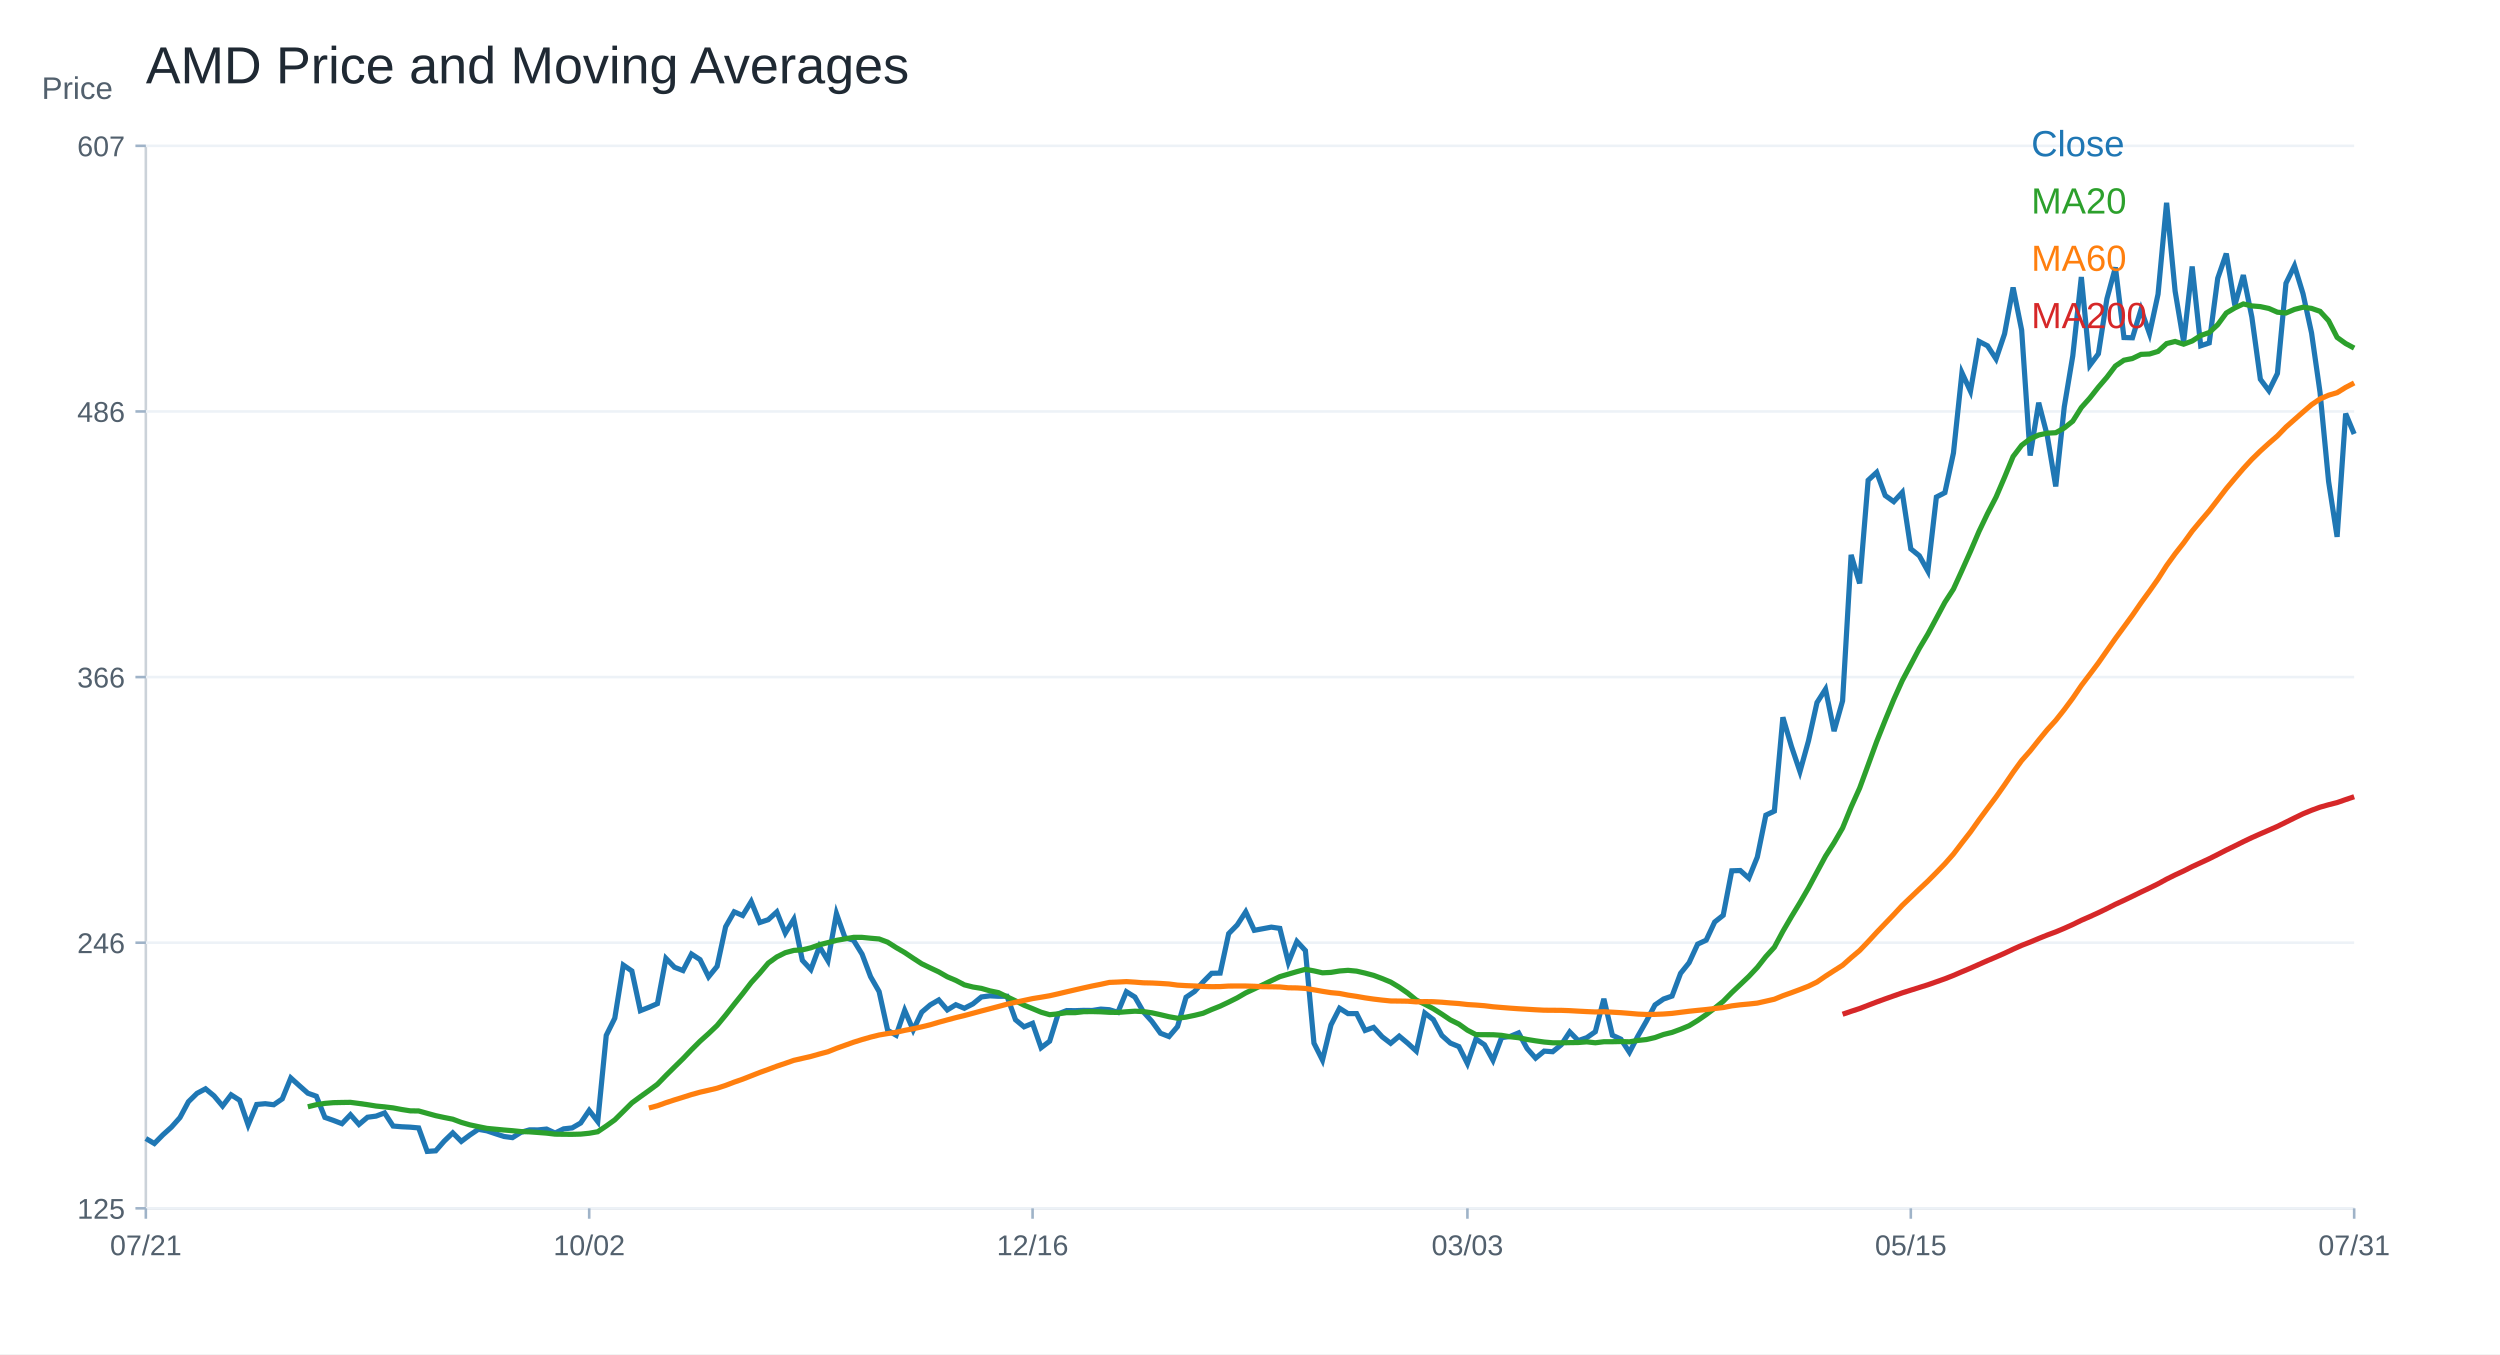
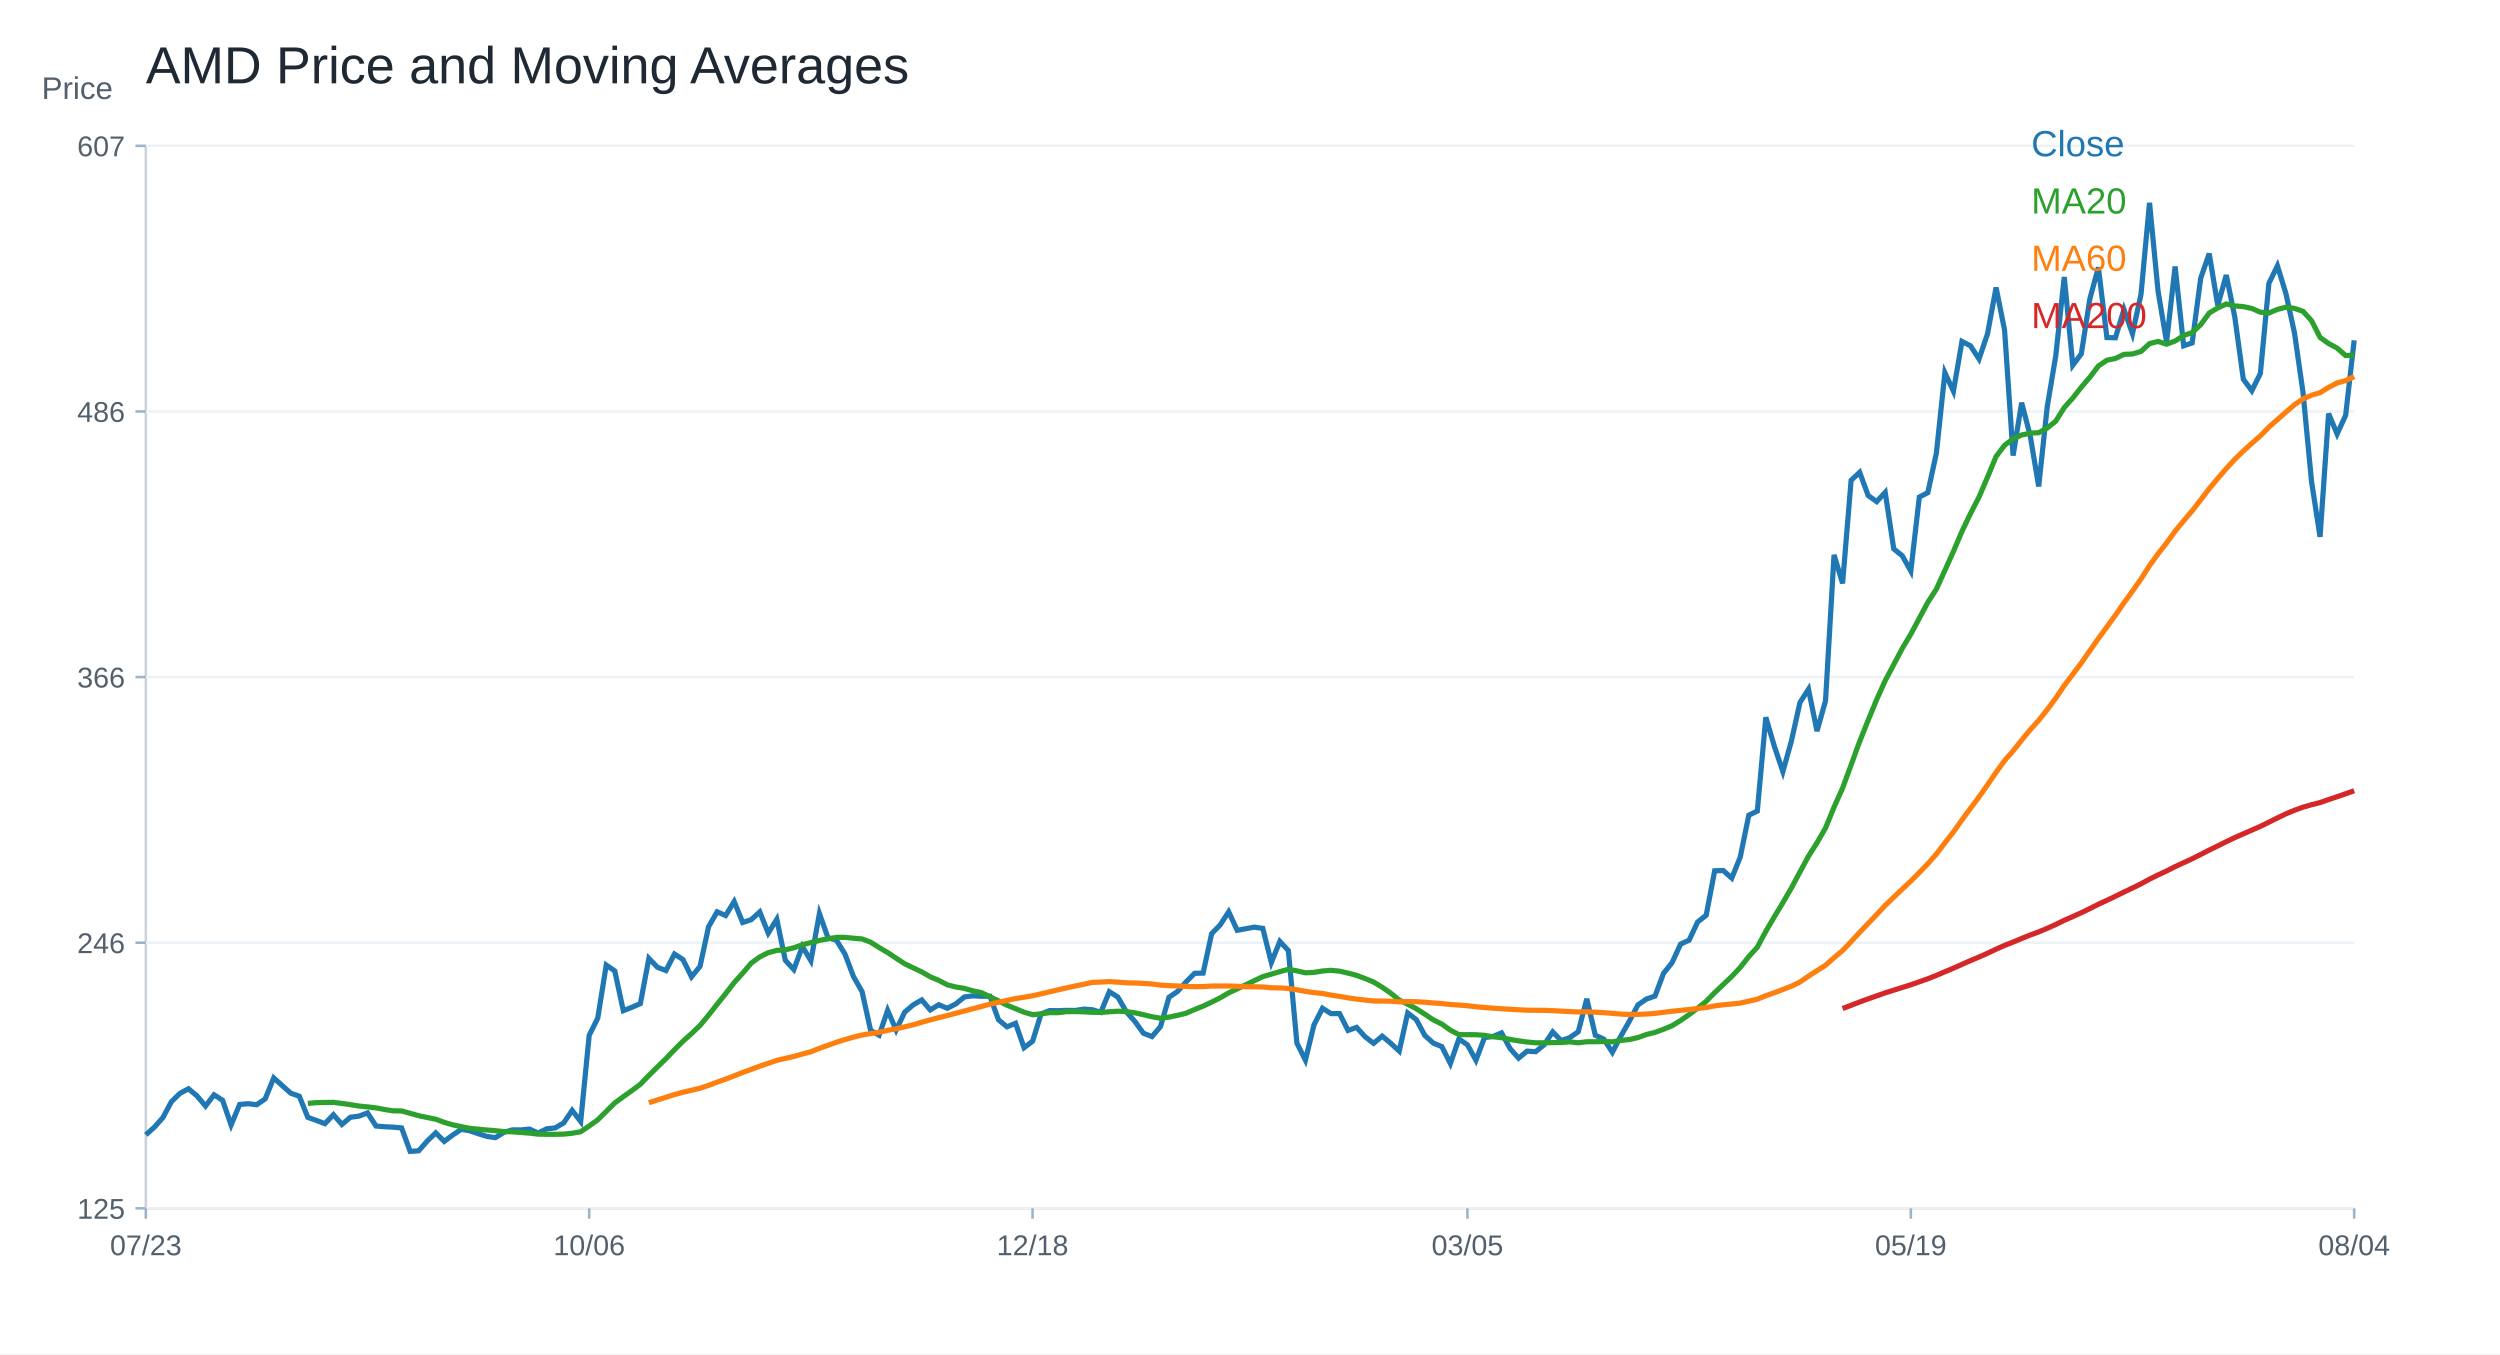
<svg xmlns="http://www.w3.org/2000/svg" width="960" height="520" viewBox="0 0 960 520">
  <rect width="100%" height="100%" fill="white" />
  <text x="56.00" y="32.00" font-size="20" font-family="Arial" fill="#1f2933" text-anchor="start">AMD Price and Moving Averages</text>
  <line x1="56" y1="464" x2="904" y2="464" stroke="#cbd2d9" />
  <line x1="56" y1="56" x2="56" y2="464" stroke="#cbd2d9" />
  <text x="16.00" y="38.00" font-size="12" font-family="Arial" fill="#52606d" text-anchor="start">Price</text>
  <line x1="56" y1="464.00" x2="904" y2="464.00" stroke="#edf2f7" />
  <line x1="52" y1="464.00" x2="56" y2="464.00" stroke="#9fb3c8" />
  <text x="48.00" y="468.00" font-size="11" font-family="Arial" fill="#52606d" text-anchor="end">125</text>
  <line x1="56" y1="362.00" x2="904" y2="362.00" stroke="#edf2f7" />
  <line x1="52" y1="362.00" x2="56" y2="362.00" stroke="#9fb3c8" />
  <text x="48.00" y="366.00" font-size="11" font-family="Arial" fill="#52606d" text-anchor="end">246</text>
  <line x1="56" y1="260.00" x2="904" y2="260.00" stroke="#edf2f7" />
  <line x1="52" y1="260.00" x2="56" y2="260.00" stroke="#9fb3c8" />
  <text x="48.00" y="264.00" font-size="11" font-family="Arial" fill="#52606d" text-anchor="end">366</text>
  <line x1="56" y1="158.00" x2="904" y2="158.00" stroke="#edf2f7" />
  <line x1="52" y1="158.00" x2="56" y2="158.00" stroke="#9fb3c8" />
  <text x="48.00" y="162.00" font-size="11" font-family="Arial" fill="#52606d" text-anchor="end">486</text>
  <line x1="56" y1="56.00" x2="904" y2="56.00" stroke="#edf2f7" />
  <line x1="52" y1="56.00" x2="56" y2="56.00" stroke="#9fb3c8" />
  <text x="48.00" y="60.00" font-size="11" font-family="Arial" fill="#52606d" text-anchor="end">607</text>
  <line x1="56.00" y1="464" x2="56.00" y2="468" stroke="#9fb3c8" />
-   <text x="56.00" y="482.00" font-size="11" font-family="Arial" fill="#52606d" text-anchor="middle">07/21</text>
+   <text x="56.00" y="482.00" font-size="11" font-family="Arial" fill="#52606d" text-anchor="middle">07/23</text>
  <line x1="226.25" y1="464" x2="226.25" y2="468" stroke="#9fb3c8" />
-   <text x="226.25" y="482.00" font-size="11" font-family="Arial" fill="#52606d" text-anchor="middle">10/02</text>
+   <text x="226.25" y="482.00" font-size="11" font-family="Arial" fill="#52606d" text-anchor="middle">10/06</text>
  <line x1="396.51" y1="464" x2="396.51" y2="468" stroke="#9fb3c8" />
-   <text x="396.51" y="482.00" font-size="11" font-family="Arial" fill="#52606d" text-anchor="middle">12/16</text>
+   <text x="396.51" y="482.00" font-size="11" font-family="Arial" fill="#52606d" text-anchor="middle">12/18</text>
  <line x1="563.49" y1="464" x2="563.49" y2="468" stroke="#9fb3c8" />
-   <text x="563.49" y="482.00" font-size="11" font-family="Arial" fill="#52606d" text-anchor="middle">03/03</text>
+   <text x="563.49" y="482.00" font-size="11" font-family="Arial" fill="#52606d" text-anchor="middle">03/05</text>
  <line x1="733.75" y1="464" x2="733.75" y2="468" stroke="#9fb3c8" />
-   <text x="733.75" y="482.00" font-size="11" font-family="Arial" fill="#52606d" text-anchor="middle">05/15</text>
+   <text x="733.75" y="482.00" font-size="11" font-family="Arial" fill="#52606d" text-anchor="middle">05/19</text>
  <line x1="904.00" y1="464" x2="904.00" y2="468" stroke="#9fb3c8" />
-   <text x="904.00" y="482.00" font-size="11" font-family="Arial" fill="#52606d" text-anchor="middle">07/31</text>
-   <polyline fill="none" stroke="#1f77b4" stroke-width="2" points="56.00,437.18 59.27,439.11 62.55,435.78 65.82,432.84 69.10,429.15 72.37,423.05 75.64,419.85 78.92,418.10 82.19,420.81 85.47,424.72 88.74,420.41 92.02,422.50 95.29,431.99 98.56,424.12 101.84,423.82 105.11,424.22 108.39,421.96 111.66,413.93 114.93,416.88 118.21,419.79 121.48,420.95 124.76,429.08 128.03,430.23 131.31,431.49 134.58,428.06 137.85,431.78 141.13,429.02 144.40,428.59 147.68,427.36 150.95,432.40 154.22,432.67 157.50,432.83 160.77,433.12 164.05,442.14 167.32,441.91 170.59,438.18 173.87,435.02 177.14,438.30 180.42,435.84 183.69,433.65 186.97,434.24 190.24,435.34 193.51,436.40 196.79,436.85 200.06,434.81 203.34,433.87 206.61,433.89 209.88,433.56 213.16,435.09 216.43,433.48 219.71,433.12 222.98,431.23 226.25,426.39 229.53,430.67 232.80,397.58 236.08,390.97 239.35,370.59 242.63,372.85 245.90,388.10 249.17,386.81 252.45,385.39 255.72,368.01 259.00,371.43 262.27,372.69 265.54,366.35 268.82,368.49 272.09,375.10 275.37,371.07 278.64,355.87 281.92,350.15 285.19,351.56 288.46,346.20 291.74,354.24 295.01,353.16 298.29,350.17 301.56,358.30 304.83,352.98 308.11,368.77 311.38,372.30 314.66,363.45 317.93,368.92 321.20,350.81 324.48,360.08 327.75,361.05 331.03,366.38 334.30,375.05 337.58,380.77 340.85,395.62 344.12,397.52 347.40,387.97 350.67,395.53 353.95,388.66 357.22,385.87 360.49,383.98 363.77,387.81 367.04,385.81 370.32,387.18 373.59,385.50 376.86,382.83 380.14,382.40 383.41,382.57 386.69,382.56 389.96,391.59 393.24,394.30 396.51,392.95 399.78,402.33 403.06,399.83 406.33,389.34 409.61,388.06 412.88,388.10 416.15,387.98 419.43,388.02 422.70,387.50 425.98,387.73 429.25,388.73 432.53,380.83 435.80,382.86 439.07,388.56 442.35,392.23 445.62,396.76 448.90,398.04 452.17,394.21 455.44,382.95 458.72,380.72 461.99,377.06 465.27,373.75 468.54,373.67 471.81,358.52 475.09,355.18 478.36,350.14 481.64,357.24 484.91,356.63 488.19,356.02 491.46,356.50 494.73,369.59 498.01,361.51 501.28,365.03 504.56,400.57 507.83,407.08 511.10,393.57 514.38,387.17 517.65,389.23 520.93,389.22 524.20,395.69 527.47,394.52 530.75,398.12 534.02,400.63 537.30,397.87 540.57,400.60 543.85,403.61 547.12,389.00 550.39,391.52 553.67,397.61 556.94,400.55 560.22,401.90 563.49,408.40 566.76,398.97 570.04,401.19 573.31,407.14 576.59,398.46 579.86,397.99 583.14,396.63 586.41,402.64 589.68,406.33 592.96,403.63 596.23,403.86 599.51,401.19 602.78,396.26 606.05,399.60 609.33,398.46 612.60,396.18 615.88,383.55 619.15,397.53 622.42,399.04 625.70,404.08 628.97,397.82 632.25,392.07 635.52,385.89 638.80,383.62 642.07,382.48 645.34,373.76 648.62,369.67 651.89,362.55 655.17,361.03 658.44,354.05 661.71,351.46 664.99,334.39 668.26,334.28 671.54,337.20 674.81,329.11 678.08,313.03 681.36,311.45 684.63,275.44 687.91,286.61 691.18,296.29 694.46,284.51 697.73,269.78 701.00,264.65 704.28,280.75 707.55,269.12 710.83,213.07 714.10,224.03 717.37,184.42 720.65,181.37 723.92,190.27 727.20,192.63 730.47,189.07 733.75,210.77 737.02,213.41 740.29,219.29 743.57,190.87 746.84,189.17 750.12,173.98 753.39,143.14 756.66,150.22 759.94,131.11 763.21,132.79 766.49,137.85 769.76,128.18 773.03,110.40 776.31,126.77 779.58,174.94 782.86,154.64 786.13,167.20 789.41,186.79 792.68,156.23 795.95,136.63 799.23,106.38 802.50,140.26 805.78,135.86 809.05,114.76 812.32,102.68 815.60,129.61 818.87,129.71 822.15,118.83 825.42,128.15 828.69,112.97 831.97,77.86 835.24,111.79 838.52,131.33 841.79,102.32 845.07,132.78 848.34,131.68 851.61,106.84 854.89,97.37 858.16,117.29 861.44,105.64 864.71,121.74 867.98,145.64 871.26,150.03 874.53,143.41 877.81,108.78 881.08,102.08 884.36,112.80 887.63,127.83 890.90,150.72 894.18,184.90 897.45,206.15 900.73,158.82 904.00,166.65" />
+   <text x="904.00" y="482.00" font-size="11" font-family="Arial" fill="#52606d" text-anchor="middle">08/04</text>
+   <polyline fill="none" stroke="#1f77b4" stroke-width="2" points="56.00,435.78 59.27,432.84 62.55,429.15 65.82,423.05 69.10,419.85 72.37,418.10 75.64,420.81 78.92,424.72 82.19,420.41 85.47,422.50 88.74,431.99 92.02,424.12 95.29,423.82 98.56,424.22 101.84,421.96 105.11,413.93 108.39,416.88 111.66,419.79 114.93,420.95 118.21,429.08 121.48,430.23 124.76,431.49 128.03,428.06 131.31,431.78 134.58,429.02 137.85,428.59 141.13,427.36 144.40,432.40 147.68,432.67 150.95,432.83 154.22,433.12 157.50,442.14 160.77,441.91 164.05,438.18 167.32,435.02 170.59,438.30 173.87,435.84 177.14,433.65 180.42,434.24 183.69,435.34 186.97,436.40 190.24,436.85 193.51,434.81 196.79,433.87 200.06,433.89 203.34,433.56 206.61,435.09 209.88,433.48 213.16,433.12 216.43,431.23 219.71,426.39 222.98,430.67 226.25,397.58 229.53,390.97 232.80,370.59 236.08,372.85 239.35,388.10 242.63,386.81 245.90,385.39 249.17,368.01 252.45,371.43 255.72,372.69 259.00,366.35 262.27,368.49 265.54,375.10 268.82,371.07 272.09,355.87 275.37,350.15 278.64,351.56 281.92,346.20 285.19,354.24 288.46,353.16 291.74,350.17 295.01,358.30 298.29,352.98 301.56,368.77 304.83,372.30 308.11,363.45 311.38,368.92 314.66,350.81 317.93,360.08 321.20,361.05 324.48,366.38 327.75,375.05 331.03,380.77 334.30,395.62 337.58,397.52 340.85,387.97 344.12,395.53 347.40,388.66 350.67,385.87 353.95,383.98 357.22,387.81 360.49,385.81 363.77,387.18 367.04,385.50 370.32,382.83 373.59,382.40 376.86,382.57 380.14,382.56 383.41,391.59 386.69,394.30 389.96,392.95 393.24,402.33 396.51,399.83 399.78,389.34 403.06,388.06 406.33,388.10 409.61,387.98 412.88,388.02 416.15,387.50 419.43,387.73 422.70,388.73 425.98,380.83 429.25,382.86 432.53,388.56 435.80,392.23 439.07,396.76 442.35,398.04 445.62,394.21 448.90,382.95 452.17,380.72 455.44,377.06 458.72,373.75 461.99,373.67 465.27,358.52 468.54,355.18 471.81,350.14 475.09,357.24 478.36,356.63 481.64,356.02 484.91,356.50 488.19,369.59 491.46,361.51 494.73,365.03 498.01,400.57 501.28,407.08 504.56,393.57 507.83,387.17 511.10,389.23 514.38,389.22 517.65,395.69 520.93,394.52 524.20,398.12 527.47,400.63 530.75,397.87 534.02,400.60 537.30,403.61 540.57,389.00 543.85,391.52 547.12,397.61 550.39,400.55 553.67,401.90 556.94,408.40 560.22,398.97 563.49,401.19 566.76,407.14 570.04,398.46 573.31,397.99 576.59,396.63 579.86,402.64 583.14,406.33 586.41,403.63 589.68,403.86 592.96,401.19 596.23,396.26 599.51,399.60 602.78,398.46 606.05,396.18 609.33,383.55 612.60,397.53 615.88,399.04 619.15,404.08 622.42,397.82 625.70,392.07 628.97,385.89 632.25,383.62 635.52,382.48 638.80,373.76 642.07,369.67 645.34,362.55 648.62,361.03 651.89,354.05 655.17,351.46 658.44,334.39 661.71,334.28 664.99,337.20 668.26,329.11 671.54,313.03 674.81,311.45 678.08,275.44 681.36,286.61 684.63,296.29 687.91,284.51 691.18,269.78 694.46,264.65 697.73,280.75 701.00,269.12 704.28,213.07 707.55,224.03 710.83,184.42 714.10,181.37 717.37,190.27 720.65,192.63 723.92,189.07 727.20,210.77 730.47,213.41 733.75,219.29 737.02,190.87 740.29,189.17 743.57,173.98 746.84,143.14 750.12,150.22 753.39,131.11 756.66,132.79 759.94,137.85 763.21,128.18 766.49,110.40 769.76,126.77 773.03,174.94 776.31,154.64 779.58,167.20 782.86,186.79 786.13,156.23 789.41,136.63 792.68,106.38 795.95,140.26 799.23,135.86 802.50,114.76 805.78,102.68 809.05,129.61 812.32,129.71 815.60,118.83 818.87,128.15 822.15,112.97 825.42,77.86 828.69,111.79 831.97,131.33 835.24,102.32 838.52,132.78 841.79,131.68 845.07,106.84 848.34,97.37 851.61,117.29 854.89,105.64 858.16,121.74 861.44,145.64 864.71,150.03 867.98,143.41 871.26,108.78 874.53,102.08 877.81,112.80 881.08,127.83 884.36,150.72 887.63,184.90 890.90,206.15 894.18,158.82 897.45,166.65 900.73,159.46 904.00,130.69" />
  <text x="780.00" y="60.00" font-size="14" font-family="Arial" fill="#1f77b4" text-anchor="start">Close</text>
-   <polyline fill="none" stroke="#2ca02c" stroke-width="2" points="118.21,425.01 121.48,424.20 124.76,423.70 128.03,423.42 131.31,423.35 134.58,423.30 137.85,423.73 141.13,424.19 144.40,424.72 147.68,425.04 150.95,425.43 154.22,426.04 157.50,426.56 160.77,426.61 164.05,427.52 167.32,428.42 170.59,429.12 173.87,429.77 177.14,430.99 180.42,431.94 183.69,432.63 186.97,433.30 190.24,433.61 193.51,433.92 196.79,434.19 200.06,434.52 203.34,434.63 206.61,434.87 209.88,435.12 213.16,435.51 216.43,435.56 219.71,435.58 222.98,435.50 226.25,435.17 229.53,434.59 232.80,432.38 236.08,430.02 239.35,426.79 242.63,423.52 245.90,421.13 249.17,418.79 252.45,416.35 255.72,412.98 259.00,409.73 262.27,406.53 265.54,403.10 268.82,399.83 272.09,396.90 275.37,393.77 278.64,389.81 281.92,385.64 285.19,381.57 288.46,377.31 291.74,373.71 295.01,369.83 298.29,367.46 301.56,365.83 304.83,364.95 308.11,364.74 311.38,363.95 314.66,362.78 317.93,361.96 321.20,361.10 324.48,360.53 327.75,359.95 331.03,359.95 334.30,360.28 337.58,360.56 340.85,361.79 344.12,363.87 347.40,365.77 350.67,367.96 353.95,370.09 357.22,371.67 360.49,373.21 363.77,375.09 367.04,376.47 370.32,378.18 373.59,379.01 376.86,379.54 380.14,380.49 383.41,381.17 386.69,382.76 389.96,384.33 393.24,386.00 396.51,387.32 399.78,388.69 403.06,389.64 406.33,389.33 409.61,388.85 412.88,388.86 416.15,388.48 419.43,388.45 422.70,388.53 425.98,388.72 429.25,388.77 432.53,388.52 435.80,388.30 439.07,388.45 442.35,388.92 445.62,389.64 448.90,390.42 452.17,391.00 455.44,390.57 458.72,389.89 461.99,389.09 465.27,387.66 468.54,386.36 471.81,384.81 475.09,383.17 478.36,381.27 481.64,379.74 484.91,378.17 488.19,376.59 491.46,375.03 494.73,374.07 498.01,373.11 501.28,372.22 504.56,372.82 507.83,373.56 511.10,373.40 514.38,372.86 517.65,372.61 520.93,372.92 524.20,373.67 527.47,374.54 530.75,375.76 534.02,377.11 537.30,379.08 540.57,381.35 543.85,384.02 547.12,385.61 550.39,387.35 553.67,389.43 556.94,391.63 560.22,393.25 563.49,395.59 566.76,397.29 570.04,397.32 573.31,397.33 576.59,397.57 579.86,398.11 583.14,398.48 586.41,399.15 589.68,399.68 592.96,400.14 596.23,400.43 599.51,400.45 602.78,400.37 606.05,400.32 609.33,400.07 612.60,400.43 615.88,400.03 619.15,400.02 622.42,399.95 625.70,400.06 628.97,399.53 632.25,399.18 635.52,398.42 638.80,397.24 642.07,396.44 645.34,395.23 648.62,393.88 651.89,391.88 655.17,389.61 658.44,387.13 661.71,384.51 664.99,381.17 668.26,378.08 671.54,374.96 674.81,371.49 678.08,367.33 681.36,363.73 684.63,357.62 687.91,352.00 691.18,346.61 694.46,340.95 697.73,334.83 701.00,328.77 704.28,323.62 707.55,317.96 710.83,309.92 714.10,302.64 717.37,293.73 720.65,284.75 723.92,276.56 727.20,268.62 730.47,261.35 733.75,255.18 737.02,248.99 740.29,243.50 743.57,237.39 746.84,231.28 750.12,226.20 753.39,219.03 756.66,211.73 759.94,204.06 763.21,197.21 766.49,190.87 769.76,183.24 773.03,175.30 776.31,170.99 779.58,168.53 782.86,167.04 786.13,166.34 789.41,166.16 792.68,164.34 795.95,161.72 799.23,156.50 802.50,152.84 805.78,148.67 809.05,144.86 812.32,140.54 815.60,138.32 818.87,137.65 822.15,136.08 825.42,135.93 828.69,134.94 831.97,131.94 835.24,131.12 838.52,132.17 841.79,130.95 845.07,128.84 848.34,127.69 851.61,124.67 854.89,120.20 858.16,118.25 861.44,116.71 864.71,117.47 867.98,117.74 871.26,118.45 874.53,119.88 877.81,120.19 881.08,118.81 884.36,117.97 887.63,118.42 890.90,119.55 894.18,123.14 897.45,129.56 900.73,131.91 904.00,133.67" />
+   <polyline fill="none" stroke="#2ca02c" stroke-width="2" points="118.21,423.70 121.48,423.42 124.76,423.35 128.03,423.30 131.31,423.73 134.58,424.19 137.85,424.72 141.13,425.04 144.40,425.43 147.68,426.04 150.95,426.56 154.22,426.61 157.50,427.52 160.77,428.42 164.05,429.12 167.32,429.77 170.59,430.99 173.87,431.94 177.14,432.63 180.42,433.30 183.69,433.61 186.97,433.92 190.24,434.19 193.51,434.52 196.79,434.63 200.06,434.87 203.34,435.12 206.61,435.51 209.88,435.56 213.16,435.58 216.43,435.50 219.71,435.17 222.98,434.59 226.25,432.38 229.53,430.02 232.80,426.79 236.08,423.52 239.35,421.13 242.63,418.79 245.90,416.35 249.17,412.98 252.45,409.73 255.72,406.53 259.00,403.10 262.27,399.83 265.54,396.90 268.82,393.77 272.09,389.81 275.37,385.64 278.64,381.57 281.92,377.31 285.19,373.71 288.46,369.83 291.74,367.46 295.01,365.83 298.29,364.95 301.56,364.74 304.83,363.95 308.11,362.78 311.38,361.96 314.66,361.10 317.93,360.53 321.20,359.95 324.48,359.95 327.75,360.28 331.03,360.56 334.30,361.79 337.58,363.87 340.85,365.77 344.12,367.96 347.40,370.09 350.67,371.67 353.95,373.21 357.22,375.09 360.49,376.47 363.77,378.18 367.04,379.01 370.32,379.54 373.59,380.49 376.86,381.17 380.14,382.76 383.41,384.33 386.69,386.00 389.96,387.32 393.24,388.69 396.51,389.64 399.78,389.33 403.06,388.85 406.33,388.86 409.61,388.48 412.88,388.45 416.15,388.53 419.43,388.72 422.70,388.77 425.98,388.52 429.25,388.30 432.53,388.45 435.80,388.92 439.07,389.64 442.35,390.42 445.62,391.00 448.90,390.57 452.17,389.89 455.44,389.09 458.72,387.66 461.99,386.36 465.27,384.81 468.54,383.17 471.81,381.27 475.09,379.74 478.36,378.17 481.64,376.59 484.91,375.03 488.19,374.07 491.46,373.11 494.73,372.22 498.01,372.82 501.28,373.56 504.56,373.40 507.83,372.86 511.10,372.61 514.38,372.92 517.65,373.67 520.93,374.54 524.20,375.76 527.47,377.11 530.75,379.08 534.02,381.35 537.30,384.02 540.57,385.61 543.85,387.35 547.12,389.43 550.39,391.63 553.67,393.25 556.94,395.59 560.22,397.29 563.49,397.32 566.76,397.33 570.04,397.57 573.31,398.11 576.59,398.48 579.86,399.15 583.14,399.68 586.41,400.14 589.68,400.43 592.96,400.45 596.23,400.37 599.51,400.32 602.78,400.07 606.05,400.43 609.33,400.03 612.60,400.02 615.88,399.95 619.15,400.06 622.42,399.53 625.70,399.18 628.97,398.42 632.25,397.24 635.52,396.44 638.80,395.23 642.07,393.88 645.34,391.88 648.62,389.61 651.89,387.13 655.17,384.51 658.44,381.17 661.71,378.08 664.99,374.96 668.26,371.49 671.54,367.33 674.81,363.73 678.08,357.62 681.36,352.00 684.63,346.61 687.91,340.95 691.18,334.83 694.46,328.77 697.73,323.62 701.00,317.96 704.28,309.92 707.55,302.64 710.83,293.73 714.10,284.75 717.37,276.56 720.65,268.62 723.92,261.35 727.20,255.18 730.47,248.99 733.75,243.50 737.02,237.39 740.29,231.28 743.57,226.20 746.84,219.03 750.12,211.73 753.39,204.06 756.66,197.21 759.94,190.87 763.21,183.24 766.49,175.30 769.76,170.99 773.03,168.53 776.31,167.04 779.58,166.34 782.86,166.16 786.13,164.34 789.41,161.72 792.68,156.50 795.95,152.84 799.23,148.67 802.50,144.86 805.78,140.54 809.05,138.32 812.32,137.65 815.60,136.08 818.87,135.93 822.15,134.94 825.42,131.94 828.69,131.12 831.97,132.17 835.24,130.95 838.52,128.84 841.79,127.69 845.07,124.67 848.34,120.20 851.61,118.25 854.89,116.71 858.16,117.47 861.44,117.74 864.71,118.45 867.98,119.88 871.26,120.19 874.53,118.81 877.81,117.97 881.08,118.42 884.36,119.55 887.63,123.14 890.90,129.56 894.18,131.91 897.45,133.67 900.73,136.53 904.00,136.43" />
  <text x="780.00" y="82.00" font-size="14" font-family="Arial" fill="#2ca02c" text-anchor="start">MA20</text>
-   <polyline fill="none" stroke="#ff7f0e" stroke-width="2" points="249.17,425.48 252.45,424.61 255.72,423.43 259.00,422.36 262.27,421.35 265.54,420.31 268.82,419.40 272.09,418.65 275.37,417.87 278.64,416.79 281.92,415.54 285.19,414.40 288.46,413.12 291.74,411.83 295.01,410.65 298.29,409.42 301.56,408.32 304.83,407.17 308.11,406.42 311.38,405.67 314.66,404.74 317.93,403.87 321.20,402.56 324.48,401.39 327.75,400.22 331.03,399.19 334.30,398.25 337.58,397.44 340.85,396.89 344.12,396.40 347.40,395.66 350.67,395.04 353.95,394.30 357.22,393.51 360.49,392.54 363.77,391.64 367.04,390.77 370.32,389.97 373.59,389.09 376.86,388.21 380.14,387.35 383.41,386.49 386.69,385.61 389.96,384.87 393.24,384.16 396.51,383.46 399.78,382.93 403.06,382.37 406.33,381.63 409.61,380.85 412.88,380.09 416.15,379.34 419.43,378.62 422.70,377.97 425.98,377.25 429.25,377.11 432.53,376.94 435.80,377.14 439.07,377.40 442.35,377.47 445.62,377.64 448.90,377.85 452.17,378.29 455.44,378.48 458.72,378.61 461.99,378.79 465.27,378.88 468.54,378.85 471.81,378.64 475.09,378.63 478.36,378.63 481.64,378.73 484.91,378.90 488.19,378.93 491.46,378.99 494.73,379.31 498.01,379.36 501.28,379.56 504.56,380.09 507.83,380.67 511.10,381.18 514.38,381.48 517.65,382.12 520.93,382.61 524.20,383.18 527.47,383.65 530.75,384.04 534.02,384.37 537.30,384.41 540.57,384.46 543.85,384.72 547.12,384.61 550.39,384.66 553.67,384.85 556.94,385.13 560.22,385.36 563.49,385.74 566.76,385.94 570.04,386.20 573.31,386.60 576.59,386.87 579.86,387.13 583.14,387.36 586.41,387.55 589.68,387.75 592.96,387.92 596.23,387.95 599.51,387.97 602.78,388.09 606.05,388.28 609.33,388.45 612.60,388.59 615.88,388.51 619.15,388.68 622.42,388.87 625.70,389.13 628.97,389.41 632.25,389.56 635.52,389.52 638.80,389.38 642.07,389.14 645.34,388.73 648.62,388.32 651.89,387.98 655.17,387.66 658.44,387.27 661.71,386.90 664.99,386.25 668.26,385.84 671.54,385.54 674.81,385.19 678.08,384.45 681.36,383.70 684.63,382.36 687.91,381.19 691.18,379.97 694.46,378.69 697.73,377.10 701.00,374.84 704.28,372.73 707.55,370.66 710.83,367.75 714.10,365.00 717.37,361.59 720.65,358.02 723.92,354.61 727.20,351.19 730.47,347.66 733.75,344.54 737.02,341.42 740.29,338.35 743.57,335.05 746.84,331.68 750.12,327.95 753.39,323.66 756.66,319.46 759.94,314.84 763.21,310.41 766.49,306.02 769.76,301.37 773.03,296.57 776.31,292.05 779.58,288.35 782.86,284.22 786.13,280.23 789.41,276.62 792.68,272.49 795.95,268.08 799.23,263.25 802.50,258.93 805.78,254.55 809.05,249.86 812.32,245.18 815.60,240.72 818.87,236.23 822.15,231.47 825.42,226.98 828.69,222.33 831.97,217.19 835.24,212.66 838.52,208.48 841.79,203.95 845.07,200.00 848.34,196.16 851.61,191.92 854.89,187.64 858.16,183.74 861.44,179.93 864.71,176.38 867.98,173.19 871.26,170.21 874.53,167.38 877.81,164.00 881.08,161.11 884.36,158.22 887.63,155.41 890.90,153.18 894.18,151.76 897.45,150.79 900.73,148.76 904.00,147.05" />
+   <polyline fill="none" stroke="#ff7f0e" stroke-width="2" points="249.17,423.43 252.45,422.36 255.72,421.35 259.00,420.31 262.27,419.40 265.54,418.65 268.82,417.87 272.09,416.79 275.37,415.54 278.64,414.40 281.92,413.12 285.19,411.83 288.46,410.65 291.74,409.42 295.01,408.32 298.29,407.17 301.56,406.42 304.83,405.67 308.11,404.74 311.38,403.87 314.66,402.56 317.93,401.39 321.20,400.22 324.48,399.19 327.75,398.25 331.03,397.44 334.30,396.89 337.58,396.40 340.85,395.66 344.12,395.04 347.40,394.30 350.67,393.51 353.95,392.54 357.22,391.64 360.49,390.77 363.77,389.97 367.04,389.09 370.32,388.21 373.59,387.35 376.86,386.49 380.14,385.61 383.41,384.87 386.69,384.16 389.96,383.46 393.24,382.93 396.51,382.37 399.78,381.63 403.06,380.85 406.33,380.09 409.61,379.34 412.88,378.62 416.15,377.97 419.43,377.25 422.70,377.11 425.98,376.94 429.25,377.14 432.53,377.40 435.80,377.47 439.07,377.64 442.35,377.85 445.62,378.29 448.90,378.48 452.17,378.61 455.44,378.79 458.72,378.88 461.99,378.85 465.27,378.64 468.54,378.63 471.81,378.63 475.09,378.73 478.36,378.90 481.64,378.93 484.91,378.99 488.19,379.31 491.46,379.36 494.73,379.56 498.01,380.09 501.28,380.67 504.56,381.18 507.83,381.48 511.10,382.12 514.38,382.61 517.65,383.18 520.93,383.65 524.20,384.04 527.47,384.37 530.75,384.41 534.02,384.46 537.30,384.72 540.57,384.61 543.85,384.66 547.12,384.85 550.39,385.13 553.67,385.36 556.94,385.74 560.22,385.94 563.49,386.20 566.76,386.60 570.04,386.87 573.31,387.13 576.59,387.36 579.86,387.55 583.14,387.75 586.41,387.92 589.68,387.95 592.96,387.97 596.23,388.09 599.51,388.28 602.78,388.45 606.05,388.59 609.33,388.51 612.60,388.68 615.88,388.87 619.15,389.13 622.42,389.41 625.70,389.56 628.97,389.52 632.25,389.38 635.52,389.14 638.80,388.73 642.07,388.32 645.34,387.98 648.62,387.66 651.89,387.27 655.17,386.90 658.44,386.25 661.71,385.84 664.99,385.54 668.26,385.19 671.54,384.45 674.81,383.70 678.08,382.36 681.36,381.19 684.63,379.97 687.91,378.69 691.18,377.10 694.46,374.84 697.73,372.73 701.00,370.66 704.28,367.75 707.55,365.00 710.83,361.59 714.10,358.02 717.37,354.61 720.65,351.19 723.92,347.66 727.20,344.54 730.47,341.42 733.75,338.35 737.02,335.05 740.29,331.68 743.57,327.95 746.84,323.66 750.12,319.46 753.39,314.84 756.66,310.41 759.94,306.02 763.21,301.37 766.49,296.57 769.76,292.05 773.03,288.35 776.31,284.22 779.58,280.23 782.86,276.62 786.13,272.49 789.41,268.08 792.68,263.25 795.95,258.93 799.23,254.55 802.50,249.86 805.78,245.18 809.05,240.72 812.32,236.23 815.60,231.47 818.87,226.98 822.15,222.33 825.42,217.19 828.69,212.66 831.97,208.48 835.24,203.95 838.52,200.00 841.79,196.16 845.07,191.92 848.34,187.64 851.61,183.74 854.89,179.93 858.16,176.38 861.44,173.19 864.71,170.21 867.98,167.38 871.26,164.00 874.53,161.11 877.81,158.22 881.08,155.41 884.36,153.18 887.63,151.76 890.90,150.79 894.18,148.76 897.45,147.05 900.73,146.16 904.00,144.60" />
  <text x="780.00" y="104.00" font-size="14" font-family="Arial" fill="#ff7f0e" text-anchor="start">MA60</text>
-   <polyline fill="none" stroke="#d62728" stroke-width="2" points="707.55,389.47 710.83,388.35 714.10,387.28 717.37,386.02 720.65,384.76 723.92,383.57 727.20,382.41 730.47,381.26 733.75,380.22 737.02,379.19 740.29,378.16 743.57,377.01 746.84,375.85 750.12,374.56 753.39,373.15 756.66,371.78 759.94,370.32 763.21,368.87 766.49,367.49 769.76,366.05 773.03,364.50 776.31,363.03 779.58,361.76 782.86,360.38 786.13,359.06 789.41,357.85 792.68,356.48 795.95,355.01 799.23,353.40 802.50,351.97 805.78,350.48 809.05,348.89 812.32,347.24 815.60,345.73 818.87,344.16 822.15,342.55 825.42,341.00 828.69,339.39 831.97,337.59 835.24,335.97 838.52,334.45 841.79,332.79 845.07,331.28 848.34,329.76 851.61,328.11 854.89,326.42 858.16,324.84 861.44,323.20 864.71,321.64 867.98,320.19 871.26,318.77 874.53,317.33 877.81,315.71 881.08,314.09 884.36,312.50 887.63,311.15 890.90,309.95 894.18,309.02 897.45,308.19 900.73,307.04 904.00,305.94" />
+   <polyline fill="none" stroke="#d62728" stroke-width="2" points="707.55,387.28 710.83,386.02 714.10,384.76 717.37,383.57 720.65,382.41 723.92,381.26 727.20,380.22 730.47,379.19 733.75,378.16 737.02,377.01 740.29,375.85 743.57,374.56 746.84,373.15 750.12,371.78 753.39,370.32 756.66,368.87 759.94,367.49 763.21,366.05 766.49,364.50 769.76,363.03 773.03,361.76 776.31,360.38 779.58,359.06 782.86,357.85 786.13,356.48 789.41,355.01 792.68,353.40 795.95,351.97 799.23,350.48 802.50,348.89 805.78,347.24 809.05,345.73 812.32,344.16 815.60,342.55 818.87,341.00 822.15,339.39 825.42,337.59 828.69,335.97 831.97,334.45 835.24,332.79 838.52,331.28 841.79,329.76 845.07,328.11 848.34,326.42 851.61,324.84 854.89,323.20 858.16,321.64 861.44,320.19 864.71,318.77 867.98,317.33 871.26,315.71 874.53,314.09 877.81,312.50 881.08,311.15 884.36,309.95 887.63,309.02 890.90,308.19 894.18,307.04 897.45,305.94 900.73,304.81 904.00,303.63" />
  <text x="780.00" y="126.00" font-size="14" font-family="Arial" fill="#d62728" text-anchor="start">MA200</text>
</svg>
